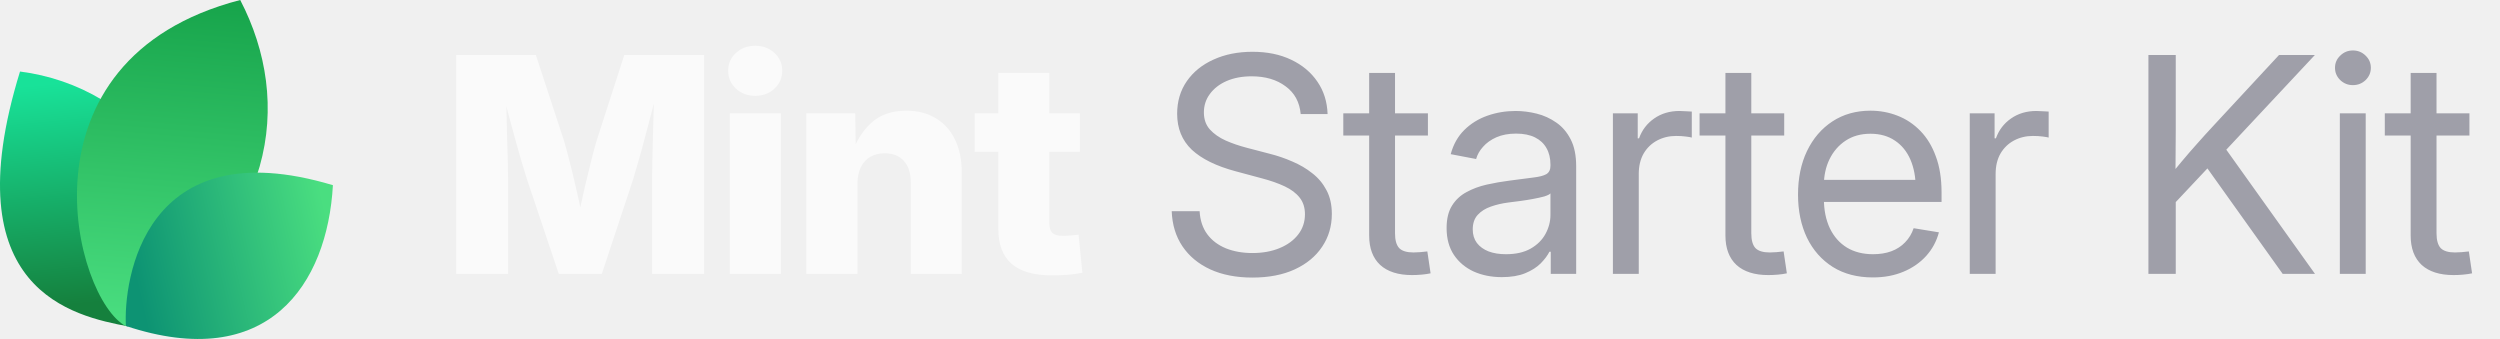
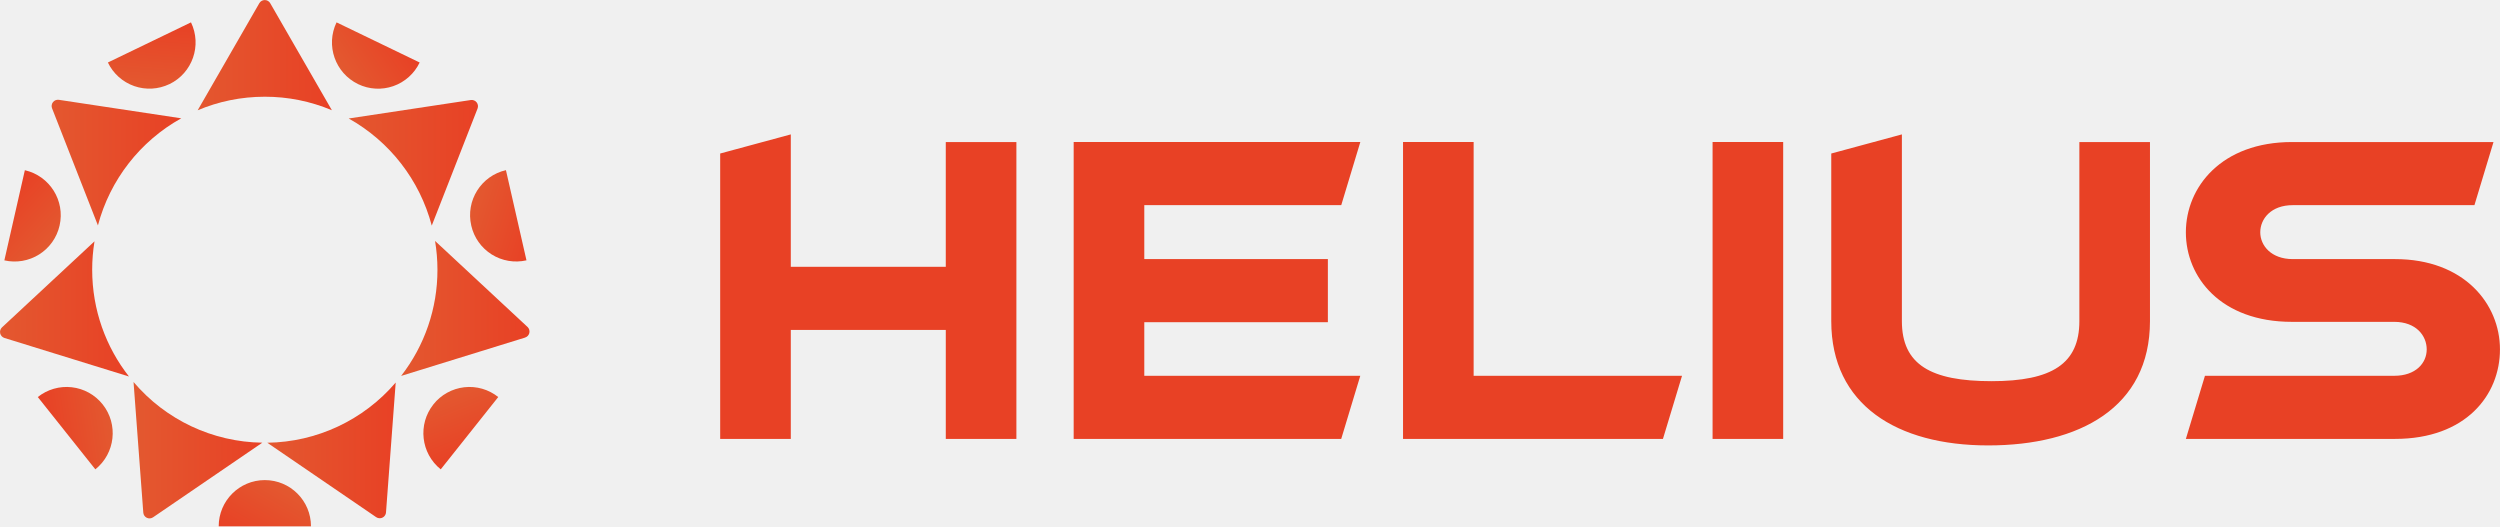
- <svg xmlns="http://www.w3.org/2000/svg" width="177" height="24" viewBox="0 0 177 24" fill="none">
-   <path d="M9.061 23.108C5.268 22.377 -3.391 20.627 1.417 5.064C9.634 6.099 16.973 14.064 9.061 23.108Z" fill="url(#paint0_linear_17557_2145)" />
-   <path d="M8.919 23.094C5.276 21.222 0.784 4.209 17.007 0C20.757 7.193 19.621 16.545 8.919 23.094Z" fill="url(#paint1_linear_17557_2145)" />
-   <path d="M8.914 23.079C8.735 19.882 10.159 9.085 23.57 13.111C23.181 20.123 18.984 26.418 8.914 23.079Z" fill="url(#paint2_linear_17557_2145)" />
-   <path d="M32.301 19.392V3.894H37.938L39.925 9.948C40.036 10.315 40.164 10.787 40.31 11.362C40.462 11.938 40.611 12.552 40.757 13.204C40.91 13.855 41.048 14.483 41.173 15.086C41.305 15.682 41.412 16.192 41.495 16.615H40.695C40.771 16.192 40.871 15.682 40.996 15.086C41.128 14.49 41.267 13.866 41.412 13.214C41.565 12.562 41.714 11.948 41.86 11.373C42.005 10.79 42.133 10.315 42.244 9.948L44.2 3.894H49.848V19.392H46.166V12.704C46.166 12.357 46.173 11.917 46.187 11.383C46.2 10.849 46.214 10.27 46.228 9.646C46.249 9.022 46.266 8.391 46.28 7.753C46.301 7.115 46.311 6.519 46.311 5.964H46.623C46.485 6.561 46.332 7.181 46.166 7.826C45.999 8.471 45.833 9.102 45.666 9.719C45.507 10.336 45.351 10.901 45.198 11.414C45.053 11.928 44.928 12.357 44.824 12.704L42.608 19.392H39.561L37.314 12.704C37.203 12.357 37.072 11.928 36.919 11.414C36.773 10.901 36.614 10.34 36.441 9.729C36.274 9.112 36.104 8.481 35.931 7.836C35.764 7.192 35.608 6.567 35.463 5.964H35.827C35.834 6.512 35.844 7.105 35.858 7.743C35.872 8.374 35.886 9.005 35.9 9.636C35.92 10.26 35.938 10.839 35.952 11.373C35.965 11.907 35.972 12.351 35.972 12.704V19.392H32.301ZM51.668 19.392V8.024H55.288V19.392H51.668ZM53.468 6.786C52.927 6.786 52.473 6.616 52.105 6.276C51.738 5.93 51.554 5.507 51.554 5.007C51.554 4.508 51.738 4.088 52.105 3.749C52.473 3.409 52.927 3.239 53.468 3.239C54.009 3.239 54.463 3.409 54.83 3.749C55.198 4.082 55.382 4.501 55.382 5.007C55.382 5.507 55.198 5.93 54.83 6.276C54.463 6.616 54.009 6.786 53.468 6.786ZM60.708 13.027V19.392H57.088V8.024H60.551L60.593 10.967H60.281C60.593 10.024 61.061 9.268 61.685 8.7C62.309 8.124 63.138 7.836 64.171 7.836C64.975 7.836 65.672 8.017 66.262 8.377C66.851 8.731 67.302 9.234 67.614 9.885C67.933 10.537 68.092 11.307 68.092 12.194V19.392H64.483V12.912C64.483 12.26 64.32 11.754 63.994 11.394C63.675 11.033 63.221 10.853 62.632 10.853C62.25 10.853 61.914 10.936 61.623 11.102C61.332 11.269 61.106 11.515 60.947 11.841C60.787 12.16 60.708 12.555 60.708 13.027ZM76.456 8.024V10.749H69.008V8.024H76.456ZM70.683 5.163H74.292V15.783C74.292 16.102 74.361 16.334 74.5 16.48C74.646 16.625 74.899 16.698 75.259 16.698C75.405 16.698 75.596 16.688 75.831 16.667C76.074 16.646 76.251 16.629 76.362 16.615L76.632 19.309C76.313 19.378 75.963 19.427 75.582 19.455C75.207 19.482 74.836 19.496 74.469 19.496C73.2 19.496 72.25 19.222 71.619 18.674C70.995 18.127 70.683 17.308 70.683 16.22V5.163Z" fill="#FAFAFA" />
-   <path d="M88.667 19.652C87.523 19.652 86.528 19.458 85.682 19.07C84.843 18.681 84.188 18.137 83.716 17.437C83.245 16.736 82.992 15.908 82.957 14.951H84.933C84.968 15.596 85.148 16.14 85.474 16.584C85.8 17.021 86.24 17.354 86.795 17.582C87.35 17.804 87.974 17.915 88.667 17.915C89.388 17.915 90.026 17.801 90.581 17.572C91.143 17.343 91.583 17.024 91.902 16.615C92.228 16.199 92.391 15.717 92.391 15.169C92.391 14.698 92.266 14.306 92.017 13.994C91.767 13.675 91.413 13.408 90.956 13.193C90.498 12.978 89.954 12.787 89.323 12.621L87.502 12.132C86.123 11.765 85.082 11.255 84.382 10.603C83.689 9.944 83.342 9.095 83.342 8.055C83.342 7.174 83.571 6.404 84.028 5.746C84.486 5.087 85.117 4.577 85.921 4.217C86.726 3.849 87.645 3.666 88.678 3.666C89.718 3.666 90.63 3.853 91.413 4.227C92.204 4.602 92.824 5.122 93.275 5.787C93.726 6.446 93.965 7.209 93.993 8.076H92.089C92.013 7.23 91.656 6.574 91.018 6.11C90.387 5.638 89.586 5.403 88.615 5.403C87.95 5.403 87.36 5.513 86.847 5.735C86.341 5.957 85.946 6.262 85.661 6.651C85.377 7.032 85.235 7.469 85.235 7.961C85.235 8.447 85.377 8.849 85.661 9.168C85.946 9.48 86.317 9.74 86.774 9.948C87.232 10.149 87.724 10.319 88.251 10.457L89.884 10.884C90.439 11.023 90.977 11.206 91.496 11.435C92.023 11.657 92.495 11.934 92.911 12.267C93.334 12.593 93.67 12.995 93.92 13.474C94.17 13.945 94.294 14.504 94.294 15.149C94.294 16.015 94.066 16.788 93.608 17.468C93.157 18.148 92.512 18.681 91.673 19.07C90.834 19.458 89.832 19.652 88.667 19.652ZM101.097 8.024V9.594H95.106V8.024H101.097ZM96.937 5.163H98.767V16.521C98.767 17 98.865 17.347 99.059 17.562C99.26 17.77 99.6 17.874 100.078 17.874C100.21 17.874 100.366 17.867 100.546 17.853C100.733 17.832 100.903 17.815 101.056 17.801L101.285 19.351C101.097 19.392 100.886 19.423 100.65 19.444C100.414 19.465 100.189 19.475 99.974 19.475C98.996 19.475 98.244 19.236 97.717 18.758C97.197 18.272 96.937 17.579 96.937 16.677V5.163ZM106.33 19.621C105.595 19.621 104.932 19.489 104.343 19.226C103.754 18.955 103.285 18.564 102.939 18.05C102.592 17.53 102.419 16.896 102.419 16.147C102.419 15.495 102.547 14.965 102.804 14.556C103.06 14.146 103.403 13.828 103.833 13.599C104.263 13.363 104.742 13.186 105.269 13.068C105.796 12.95 106.333 12.857 106.881 12.787C107.574 12.69 108.132 12.617 108.555 12.569C108.978 12.52 109.287 12.441 109.481 12.33C109.675 12.212 109.772 12.014 109.772 11.737V11.654C109.772 11.203 109.679 10.815 109.492 10.489C109.311 10.163 109.041 9.91 108.68 9.729C108.32 9.549 107.872 9.459 107.338 9.459C106.805 9.459 106.34 9.546 105.945 9.719C105.556 9.892 105.241 10.118 104.998 10.395C104.755 10.665 104.593 10.953 104.509 11.258L102.71 10.915C102.897 10.222 103.22 9.65 103.677 9.199C104.135 8.748 104.679 8.412 105.31 8.19C105.941 7.968 106.607 7.857 107.307 7.857C107.8 7.857 108.295 7.92 108.795 8.044C109.301 8.169 109.765 8.381 110.188 8.679C110.611 8.97 110.951 9.369 111.208 9.875C111.464 10.374 111.593 11.005 111.593 11.768V19.392H109.793V17.822H109.7C109.568 18.085 109.363 18.359 109.086 18.643C108.809 18.921 108.444 19.153 107.994 19.34C107.543 19.527 106.988 19.621 106.33 19.621ZM106.621 17.998C107.321 17.998 107.904 17.867 108.368 17.603C108.84 17.333 109.19 16.986 109.419 16.563C109.654 16.133 109.772 15.682 109.772 15.211V13.692C109.703 13.769 109.554 13.841 109.325 13.911C109.096 13.973 108.829 14.032 108.524 14.088C108.226 14.143 107.921 14.192 107.609 14.233C107.304 14.275 107.033 14.309 106.798 14.337C106.354 14.393 105.938 14.49 105.549 14.628C105.168 14.76 104.86 14.954 104.624 15.211C104.388 15.467 104.27 15.811 104.27 16.241C104.27 16.615 104.367 16.934 104.561 17.198C104.762 17.461 105.04 17.662 105.393 17.801C105.747 17.933 106.156 17.998 106.621 17.998ZM114.193 19.392V8.024H115.951V9.792H116.045C116.253 9.209 116.61 8.741 117.116 8.388C117.622 8.034 118.219 7.857 118.905 7.857C119.058 7.857 119.217 7.864 119.384 7.878C119.55 7.885 119.682 7.892 119.779 7.899V9.74C119.716 9.719 119.578 9.695 119.363 9.667C119.155 9.639 118.922 9.625 118.666 9.625C118.174 9.625 117.726 9.733 117.324 9.948C116.922 10.163 116.603 10.471 116.367 10.874C116.138 11.276 116.024 11.758 116.024 12.319V19.392H114.193ZM126.322 8.024V9.594H120.33V8.024H126.322ZM122.161 5.163H123.992V16.521C123.992 17 124.089 17.347 124.283 17.562C124.484 17.77 124.824 17.874 125.302 17.874C125.434 17.874 125.59 17.867 125.77 17.853C125.958 17.832 126.127 17.815 126.28 17.801L126.509 19.351C126.322 19.392 126.11 19.423 125.874 19.444C125.639 19.465 125.413 19.475 125.198 19.475C124.221 19.475 123.468 19.236 122.941 18.758C122.421 18.272 122.161 17.579 122.161 16.677V5.163ZM132.604 19.642C131.502 19.642 130.555 19.396 129.765 18.903C128.974 18.404 128.364 17.714 127.934 16.834C127.511 15.946 127.3 14.927 127.3 13.775C127.3 12.611 127.511 11.584 127.934 10.697C128.364 9.802 128.964 9.102 129.734 8.596C130.51 8.089 131.408 7.836 132.428 7.836C133.1 7.836 133.738 7.954 134.341 8.19C134.952 8.426 135.489 8.783 135.954 9.261C136.425 9.74 136.793 10.343 137.056 11.071C137.327 11.792 137.462 12.645 137.462 13.63V14.296H128.433V12.735H136.463L135.631 13.297C135.631 12.541 135.506 11.876 135.257 11.3C135.007 10.725 134.643 10.277 134.165 9.958C133.686 9.632 133.107 9.469 132.428 9.469C131.748 9.469 131.162 9.632 130.67 9.958C130.177 10.284 129.796 10.725 129.526 11.279C129.262 11.827 129.13 12.441 129.13 13.12V14.046C129.13 14.864 129.273 15.572 129.557 16.168C129.841 16.757 130.243 17.211 130.763 17.53C131.283 17.842 131.901 17.998 132.615 17.998C133.093 17.998 133.523 17.929 133.905 17.79C134.293 17.645 134.619 17.433 134.882 17.156C135.153 16.879 135.354 16.546 135.486 16.157L137.275 16.449C137.108 17.08 136.81 17.634 136.38 18.113C135.95 18.591 135.413 18.966 134.768 19.236C134.123 19.507 133.402 19.642 132.604 19.642ZM139.459 19.392V8.024H141.217V9.792H141.311C141.519 9.209 141.876 8.741 142.382 8.388C142.888 8.034 143.485 7.857 144.171 7.857C144.324 7.857 144.483 7.864 144.649 7.878C144.816 7.885 144.948 7.892 145.045 7.899V9.74C144.982 9.719 144.844 9.695 144.629 9.667C144.421 9.639 144.188 9.625 143.932 9.625C143.439 9.625 142.992 9.733 142.59 9.948C142.188 10.163 141.869 10.471 141.633 10.874C141.404 11.276 141.29 11.758 141.29 12.319V19.392H139.459ZM153.429 14.961V12.715C153.783 12.257 154.136 11.82 154.49 11.404C154.844 10.981 155.204 10.565 155.572 10.156C155.939 9.74 156.314 9.327 156.695 8.918L161.355 3.894H163.893L157.277 10.967H157.184L153.429 14.961ZM152.108 19.392V3.894H154.043V9.241L154.022 12.559L154.043 13.505V19.392H152.108ZM161.615 19.392L155.967 11.477L157.173 9.969L163.903 19.392H161.615ZM165.661 19.392V8.024H167.492V19.392H165.661ZM166.587 6.027C166.24 6.027 165.942 5.909 165.692 5.673C165.443 5.43 165.318 5.139 165.318 4.799C165.318 4.459 165.443 4.172 165.692 3.936C165.942 3.693 166.24 3.572 166.587 3.572C166.934 3.572 167.232 3.693 167.482 3.936C167.731 4.172 167.856 4.459 167.856 4.799C167.856 5.139 167.731 5.43 167.482 5.673C167.232 5.909 166.934 6.027 166.587 6.027ZM174.836 8.024V9.594H168.844V8.024H174.836ZM170.675 5.163H172.506V16.521C172.506 17 172.603 17.347 172.797 17.562C172.998 17.77 173.338 17.874 173.816 17.874C173.948 17.874 174.104 17.867 174.284 17.853C174.472 17.832 174.641 17.815 174.794 17.801L175.023 19.351C174.836 19.392 174.624 19.423 174.388 19.444C174.153 19.465 173.927 19.475 173.712 19.475C172.735 19.475 171.982 19.236 171.455 18.758C170.935 18.272 170.675 17.579 170.675 16.677V5.163Z" fill="#9F9FA9" />
+ <svg xmlns="http://www.w3.org/2000/svg" width="190" height="40" fill="none">
+   <g clip-path="url(#a)">
+     <path d="M25.23 8.381a13.053 13.053 0 0 0-5.104-1.03c-1.811 0-3.535.366-5.103 1.03L19.71.241a.477.477 0 0 1 .825 0l4.69 8.14h.004Z" fill="url(#b)" />
+     <path d="M13.776 8.991a13.164 13.164 0 0 0-6.334 8.14L3.957 8.233a.477.477 0 0 1 .514-.647l9.305 1.406Z" fill="url(#c)" />
+     <path d="M9.801 28.614.338 25.686a.479.479 0 0 1-.186-.806l7.03-6.539a13.348 13.348 0 0 0-.176 2.159c0 3.063 1.045 5.881 2.796 8.114Z" fill="url(#d)" />
+     <path d="m19.93 33.648-8.297 5.667a.474.474 0 0 1-.743-.359l-.741-9.923a13.072 13.072 0 0 0 9.781 4.611v.004Z" fill="url(#e)" />
+     <path d="m30.073 29.074-.737 9.872a.479.479 0 0 1-.51.44.477.477 0 0 1-.234-.08l-8.28-5.658a13.068 13.068 0 0 0 9.76-4.574Z" fill="url(#f)" />
+     <path d="m39.907 25.656-9.422 2.914a13.105 13.105 0 0 0 2.761-8.07c0-.745-.064-1.477-.182-2.189l7.026 6.535c.27.251.166.701-.183.807v.003Z" fill="url(#g)" />
+     <path d="m36.294 8.25-3.48 8.896A13.183 13.183 0 0 0 26.5 9.005l9.28-1.403a.477.477 0 0 1 .514.647Z" fill="url(#h)" />
+     <path d="M20.126 36.487A3.508 3.508 0 0 0 16.622 40h7.012a3.508 3.508 0 0 0-3.504-3.513h-.004Z" fill="url(#i)" />
+     <path d="M32.942 30.73a3.521 3.521 0 0 0 .554 4.94l4.37-5.495a3.501 3.501 0 0 0-4.927.556h.003Z" fill="url(#j)" />
+     <path d="M35.815 17.142a3.501 3.501 0 0 0 4.197 2.643l-1.561-6.854a3.51 3.51 0 0 0-2.636 4.208v.003Z" fill="url(#k)" />
+     <path d="M27.214 6.393a3.5 3.5 0 0 0 4.68-1.643L25.578 1.7a3.517 3.517 0 0 0 1.639 4.693h-.004Z" fill="url(#l)" />
+     <path d="M12.88 6.393A3.518 3.518 0 0 0 14.516 1.7L8.199 4.75a3.502 3.502 0 0 0 4.681 1.64v.003Z" fill="url(#m)" />
+     <path d="M4.529 17.142a3.514 3.514 0 0 0-2.64-4.207L.331 19.788a3.505 3.505 0 0 0 4.198-2.646Z" fill="url(#n)" />
+     <path d="m2.873 30.175 4.373 5.495a3.52 3.52 0 0 0 .554-4.94 3.502 3.502 0 0 0-4.927-.555Z" fill="url(#o)" />
+     <path d="M60.101 10.214v10.062h11.778v-9.479h5.367V33.36H71.88v-8.287H60.101v8.287h-5.367V11.667l5.367-1.453ZM86.963 28.56h16.419l-1.45 4.797H81.599V10.793h21.786l-1.45 4.798H86.966v4.099h13.952v4.797H86.966v4.072h-.003Zm25.033-17.765v17.765h15.838l-1.45 4.797H106.63V10.793h5.366Zm23.526 0v22.563h-5.366V10.794h5.366Zm22.51 0h5.366v13.609c0 6.572-5.367 9.448-12.299 9.448-6.931 0-11.923-3.083-11.923-9.448V11.667l5.367-1.453v14.189c0 3.313 2.203 4.566 6.817 4.566 4.613 0 6.672-1.338 6.672-4.566v-13.61Zm8.094 6.863c0-3.459 2.727-6.863 8.064-6.863h15.316l-1.449 4.797h-13.81c-1.653 0-2.467 1.046-2.467 2.063 0 1.016.842 2.036 2.467 2.036h7.773c5.249 0 7.977 3.401 7.977 6.864 0 3.462-2.583 6.802-7.977 6.802h-15.894l1.45-4.797h14.387c1.626 0 2.467-.959 2.467-2.005 0-1.047-.811-2.094-2.467-2.094h-7.773c-5.425 0-8.064-3.401-8.064-6.803Z" fill="#E84125" />
+   </g>
  <defs>
-     <linearGradient id="paint0_linear_17557_2145" x1="3.776" y1="5.916" x2="5.232" y2="21.559" gradientUnits="userSpaceOnUse">
-       <stop stop-color="#18E299" />
-       <stop offset="1" stop-color="#15803D" />
+     <linearGradient id="b" x1="14.154" y1="4.191" x2="25.229" y2="4.191" gradientUnits="userSpaceOnUse">
+       <stop stop-color="#E35930" />
+       <stop offset="1" stop-color="#E84125" />
    </linearGradient>
-     <linearGradient id="paint1_linear_17557_2145" x1="12.171" y1="-0.718" x2="10.19" y2="22.983" gradientUnits="userSpaceOnUse">
-       <stop stop-color="#16A34A" />
-       <stop offset="1" stop-color="#4ADE80" />
+     <linearGradient id="c" x1="3.251" y1="12.355" x2="13.776" y2="12.355" gradientUnits="userSpaceOnUse">
+       <stop stop-color="#E35930" />
+       <stop offset="1" stop-color="#E84125" />
    </linearGradient>
-     <linearGradient id="paint2_linear_17557_2145" x1="23.133" y1="15.353" x2="9.338" y2="18.52" gradientUnits="userSpaceOnUse">
-       <stop stop-color="#4ADE80" />
-       <stop offset="1" stop-color="#0D9373" />
+     <linearGradient id="d" x1="-.311" y1="23.477" x2="9.801" y2="23.477" gradientUnits="userSpaceOnUse">
+       <stop stop-color="#E35930" />
+       <stop offset="1" stop-color="#E84125" />
    </linearGradient>
+     <linearGradient id="e" x1="9.963" y1="34.217" x2="19.93" y2="34.217" gradientUnits="userSpaceOnUse">
+       <stop stop-color="#E35930" />
+       <stop offset="1" stop-color="#E84125" />
+     </linearGradient>
+     <linearGradient id="f" x1="19.974" y1="34.23" x2="30.073" y2="34.23" gradientUnits="userSpaceOnUse">
+       <stop stop-color="#E35930" />
+       <stop offset="1" stop-color="#E84125" />
+     </linearGradient>
+     <linearGradient id="g" x1="29.866" y1="23.44" x2="40.242" y2="23.44" gradientUnits="userSpaceOnUse">
+       <stop stop-color="#E35930" />
+       <stop offset="1" stop-color="#E84125" />
+     </linearGradient>
+     <linearGradient id="h" x1="25.669" y1="12.369" x2="36.328" y2="12.369" gradientUnits="userSpaceOnUse">
+       <stop stop-color="#E35930" />
+       <stop offset="1" stop-color="#E84125" />
+     </linearGradient>
+     <linearGradient id="i" x1="21.672" y1="36.842" x2="19.033" y2="41.401" gradientUnits="userSpaceOnUse">
+       <stop stop-color="#E35930" />
+       <stop offset="1" stop-color="#E84125" />
+     </linearGradient>
+     <linearGradient id="j" x1="34.189" y1="29.678" x2="36.118" y2="34.582" gradientUnits="userSpaceOnUse">
+       <stop stop-color="#E35930" />
+       <stop offset="1" stop-color="#E84125" />
+     </linearGradient>
+     <linearGradient id="k" x1="35.807" y1="15.537" x2="40.835" y2="17.084" gradientUnits="userSpaceOnUse">
+       <stop stop-color="#E35930" />
+       <stop offset="1" stop-color="#E84125" />
+     </linearGradient>
+     <linearGradient id="l" x1="25.969" y1="5.402" x2="30.321" y2="2.442" gradientUnits="userSpaceOnUse">
+       <stop stop-color="#E35930" />
+       <stop offset="1" stop-color="#E84125" />
+     </linearGradient>
+     <linearGradient id="m" x1="11.401" y1="6.771" x2="11.796" y2="1.515" gradientUnits="userSpaceOnUse">
+       <stop stop-color="#E35930" />
+       <stop offset="1" stop-color="#E84125" />
+     </linearGradient>
+     <linearGradient id="n" x1="3.942" y1="18.568" x2=".078" y2="14.992" gradientUnits="userSpaceOnUse">
+       <stop stop-color="#E35930" />
+       <stop offset="1" stop-color="#E84125" />
+     </linearGradient>
+     <linearGradient id="o" x1="8.584" y1="32.106" x2="3.383" y2="32.889" gradientUnits="userSpaceOnUse">
+       <stop stop-color="#E35930" />
+       <stop offset="1" stop-color="#E84125" />
+     </linearGradient>
+     <clipPath id="a">
+       <path fill="#fff" d="M0 0h190v40H0z" />
+     </clipPath>
  </defs>
</svg>
